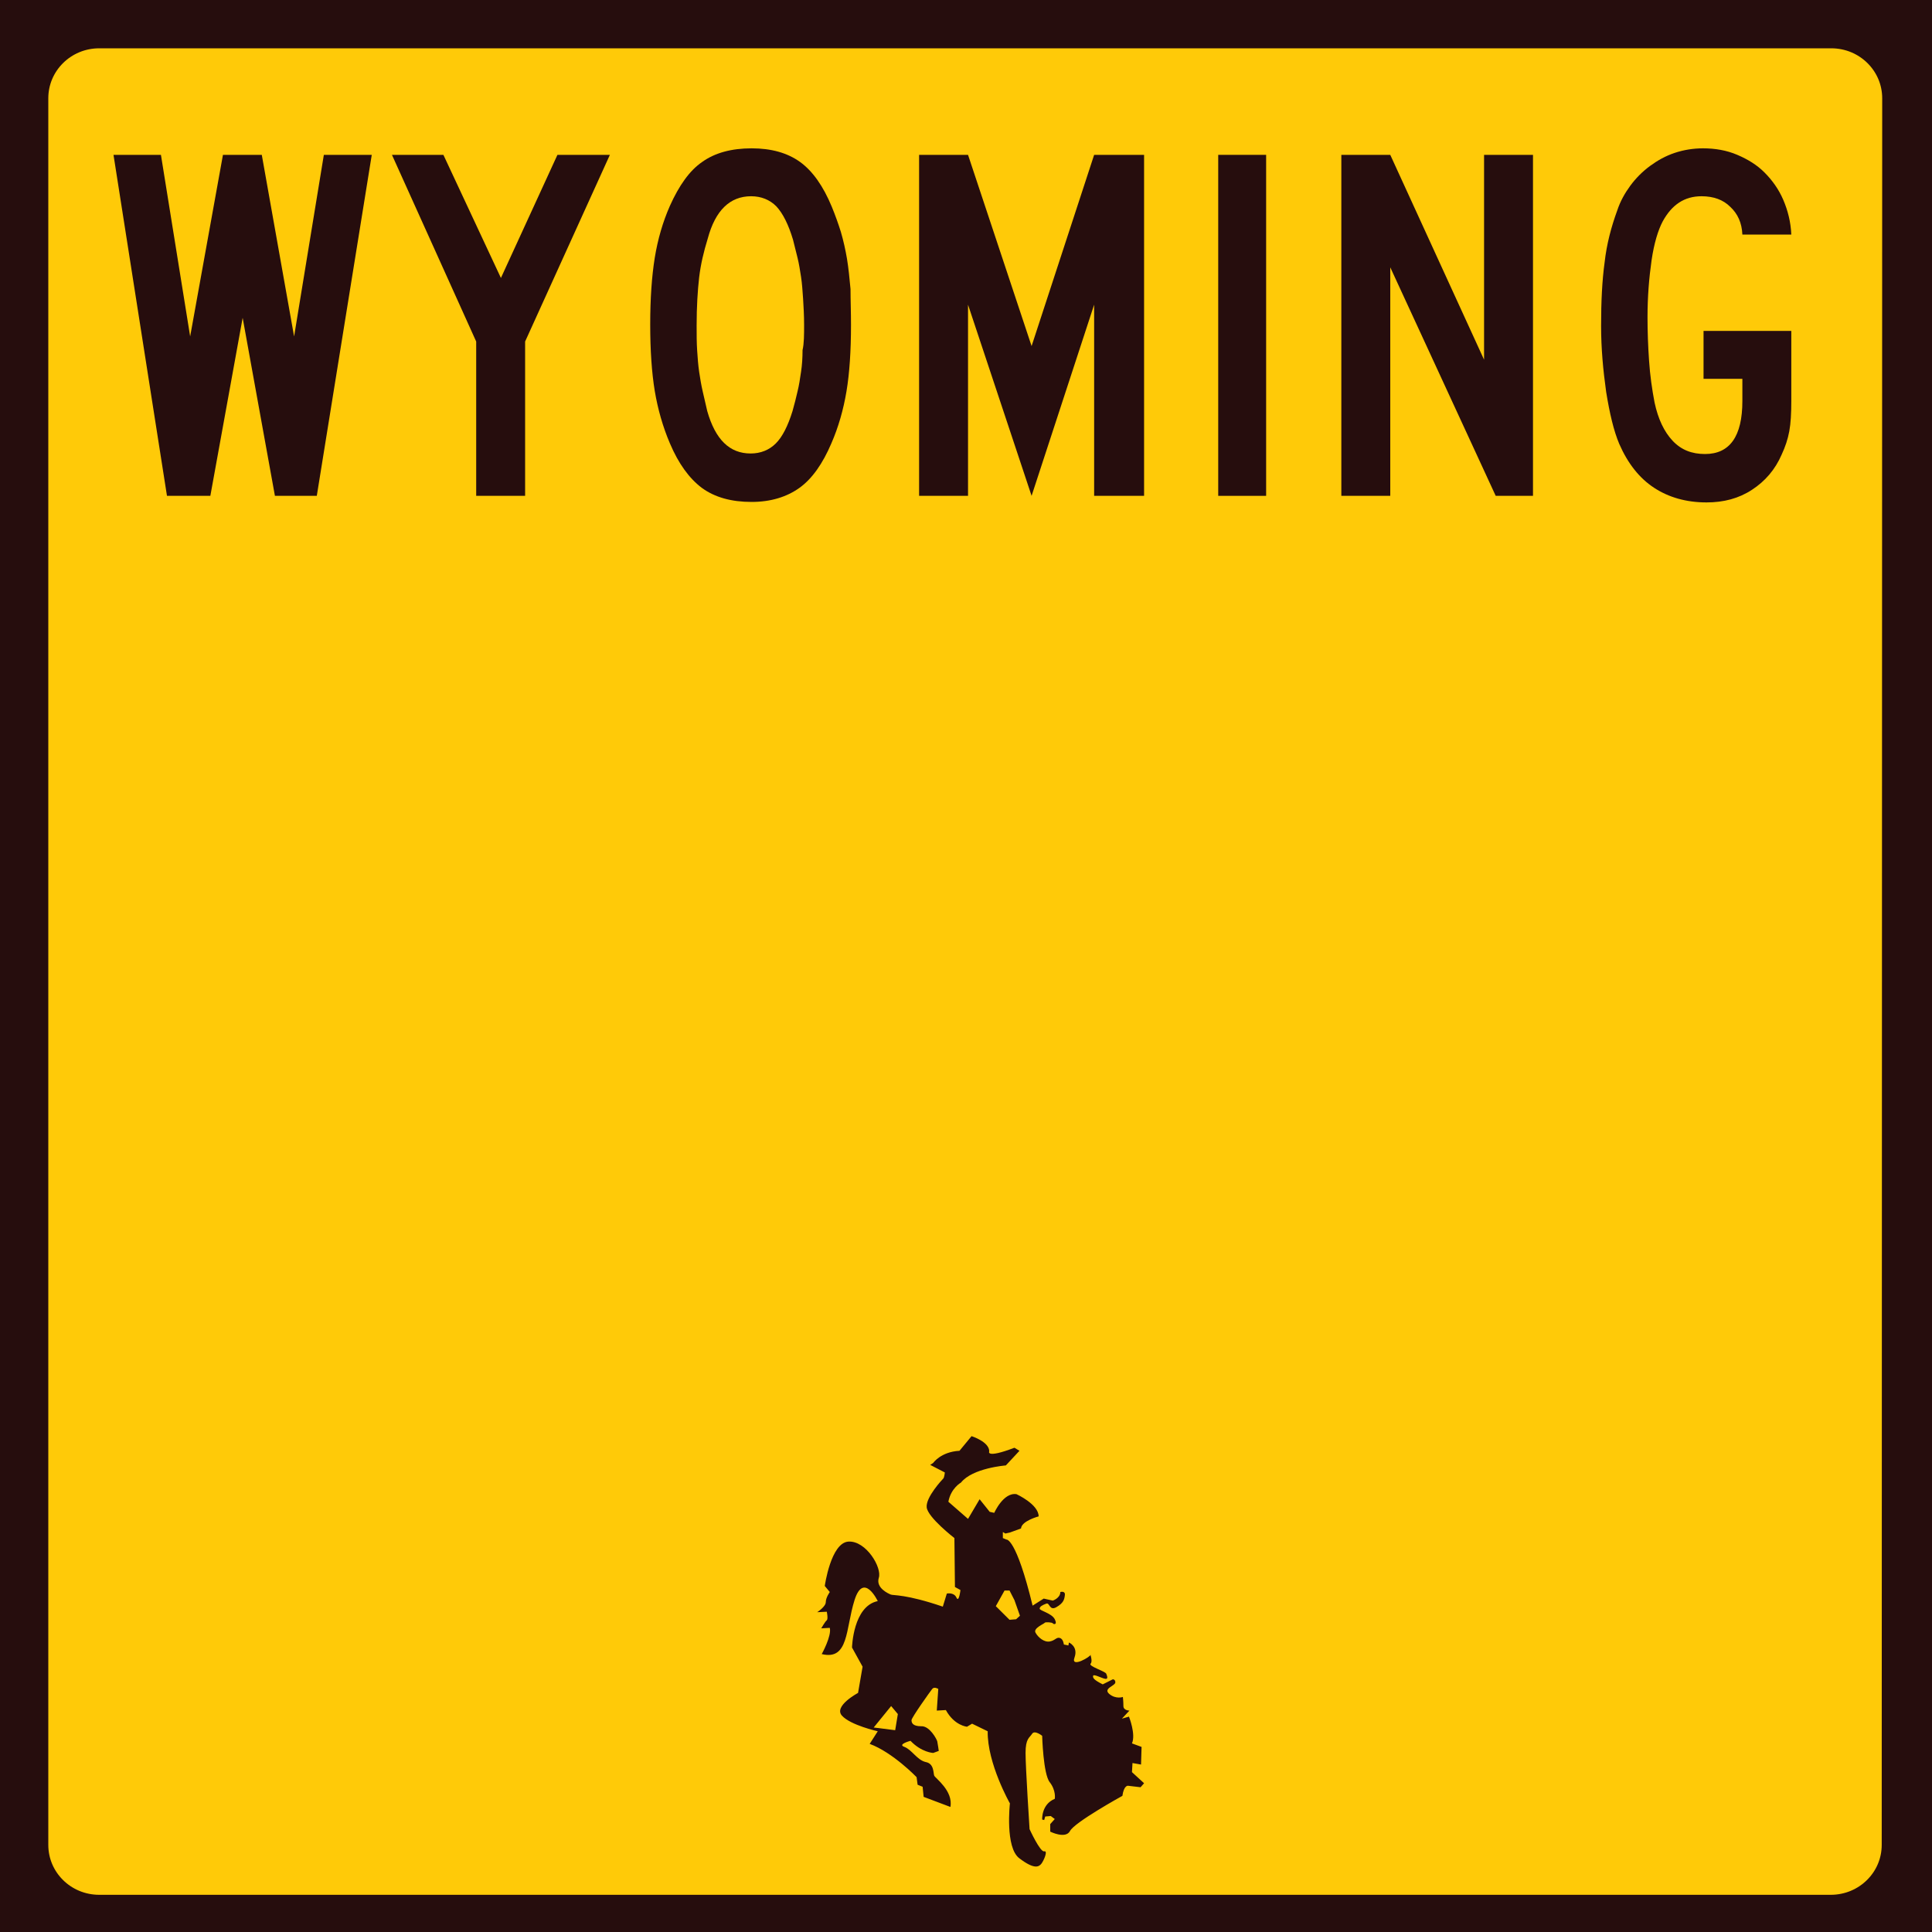
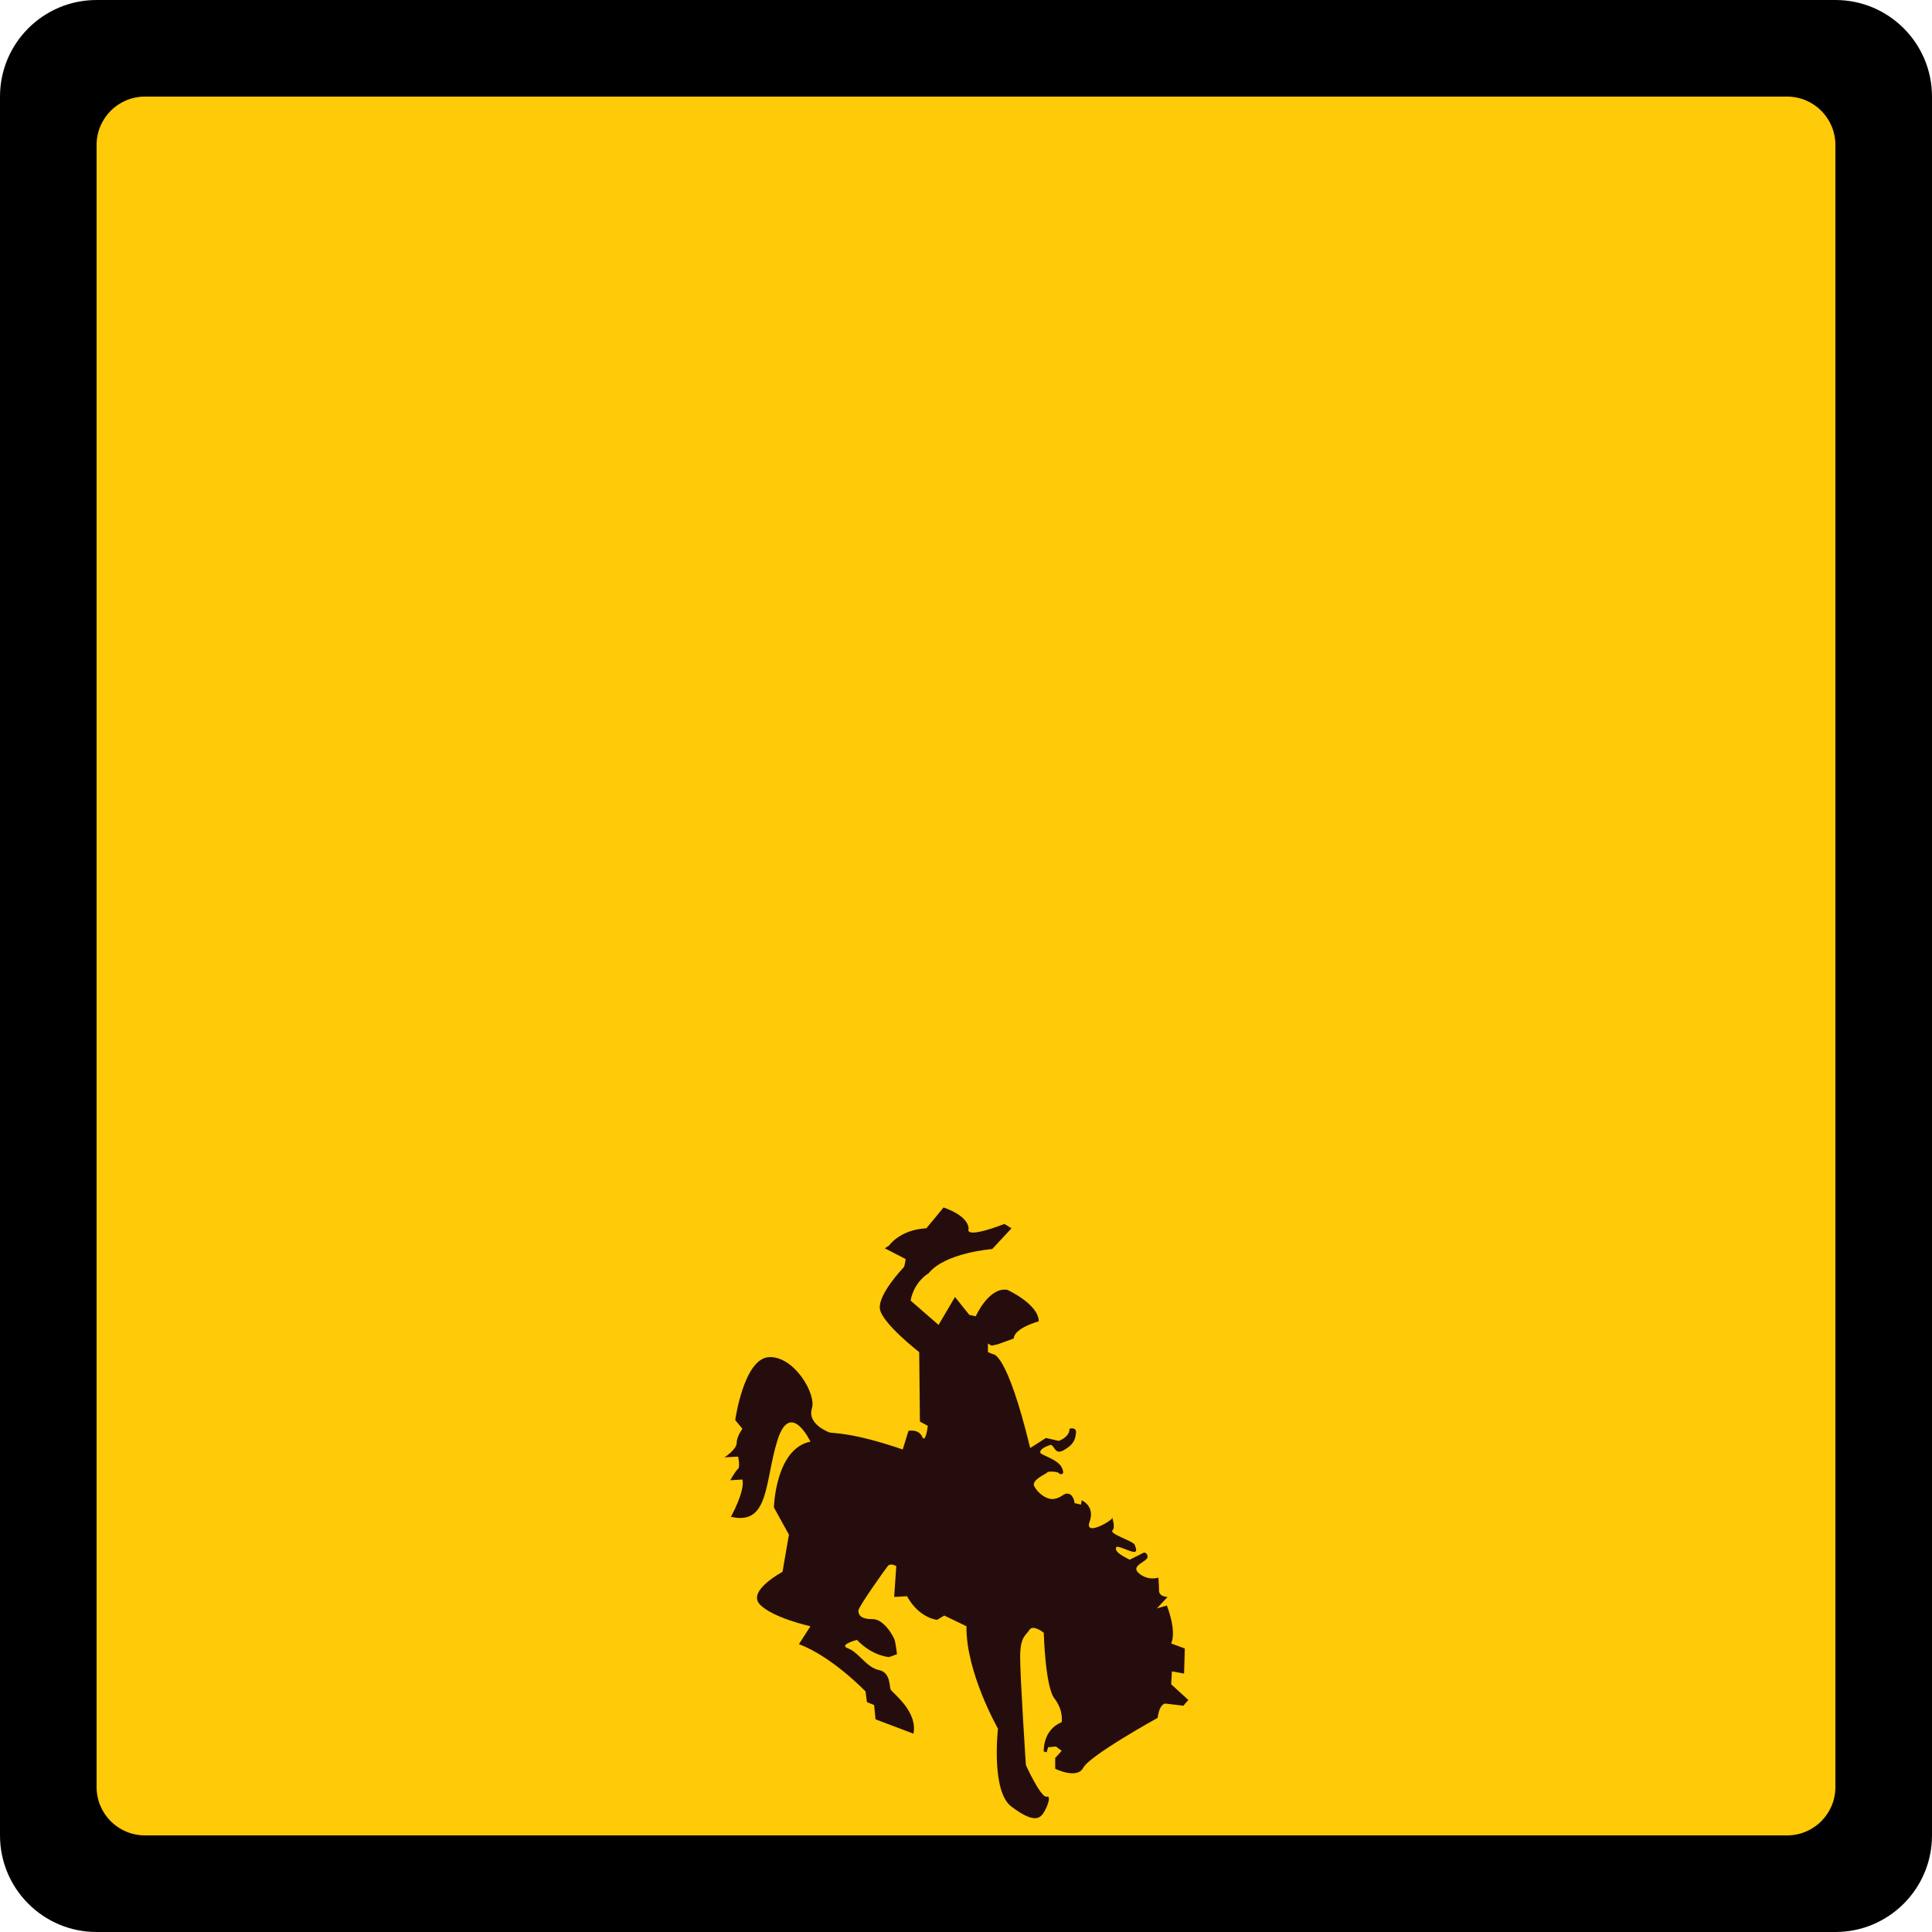
<svg xmlns="http://www.w3.org/2000/svg" width="40px" height="40px" viewBox="0 0 40 40" version="1.1">
  <defs />
  <g id="Icons-{2}" stroke="none" stroke-width="1" fill="none" fill-rule="evenodd">
-     <g id="US-WY-2">
-       <g id="svg2374">
-         <g>
-           <path d="M37.901,40.23 L2.057,40.23 C0.919,40.23 0,39.322 0,38.194 L0,2.037 C0,0.909 0.919,0 2.057,0 L37.912,0 C39.05,0 39.969,0.909 39.969,2.037 L39.959,38.194 C39.959,39.322 39.04,40.23 37.901,40.23 Z" id="path2377" stroke="#260D0D" stroke-width="2" fill="#FFCA08" />
-           <polygon id="polygon2379" fill="#260D0D" points="6.559 10.266 5.692 10.266 5.024 6.58 4.355 10.266 3.457 10.266 2.35 3.206 3.332 3.206 3.937 6.966 4.616 3.206 5.42 3.206 6.089 6.966 6.705 3.206 7.697 3.206" />
-           <polygon id="polygon2381" fill="#260D0D" points="10.872 7.071 10.872 10.266 9.859 10.266 9.859 7.071 8.115 3.206 9.18 3.206 10.371 5.755 11.541 3.206 12.627 3.206" />
-           <path d="M17.619,6.726 C17.619,7.269 17.588,7.729 17.525,8.105 C17.462,8.481 17.358,8.846 17.212,9.18 C17.034,9.598 16.815,9.911 16.554,10.099 C16.293,10.287 15.958,10.392 15.562,10.392 C15.144,10.392 14.799,10.298 14.528,10.099 C14.267,9.901 14.047,9.598 13.87,9.18 C13.723,8.836 13.619,8.47 13.556,8.094 C13.494,7.718 13.462,7.259 13.462,6.716 C13.462,6.183 13.494,5.723 13.556,5.337 C13.619,4.95 13.723,4.595 13.87,4.261 C14.058,3.843 14.277,3.53 14.538,3.353 C14.799,3.165 15.144,3.071 15.562,3.071 C15.969,3.071 16.303,3.165 16.564,3.353 C16.825,3.541 17.045,3.854 17.222,4.282 C17.295,4.46 17.358,4.637 17.41,4.804 C17.462,4.982 17.504,5.17 17.536,5.358 C17.567,5.546 17.588,5.755 17.609,5.984 C17.609,6.214 17.619,6.454 17.619,6.726 L17.619,6.726 Z M16.648,6.726 C16.648,6.528 16.637,6.35 16.627,6.183 C16.616,6.026 16.606,5.87 16.585,5.734 C16.564,5.598 16.543,5.462 16.512,5.337 C16.481,5.212 16.449,5.086 16.418,4.961 C16.324,4.648 16.209,4.418 16.073,4.272 C15.938,4.136 15.76,4.063 15.551,4.063 C15.113,4.063 14.81,4.355 14.653,4.94 C14.569,5.212 14.507,5.473 14.475,5.744 C14.444,6.016 14.423,6.35 14.423,6.736 C14.423,6.924 14.423,7.102 14.434,7.259 C14.444,7.415 14.455,7.561 14.475,7.697 C14.496,7.833 14.517,7.969 14.549,8.105 C14.58,8.24 14.611,8.376 14.643,8.512 C14.81,9.097 15.102,9.389 15.541,9.389 C15.75,9.389 15.927,9.316 16.063,9.18 C16.199,9.045 16.314,8.815 16.408,8.512 C16.449,8.366 16.481,8.24 16.512,8.105 C16.543,7.979 16.564,7.843 16.585,7.697 C16.606,7.561 16.616,7.405 16.616,7.248 C16.648,7.112 16.648,6.924 16.648,6.726 L16.648,6.726 Z" id="path2383" fill="#260D0D" />
-           <polygon id="polygon2385" fill="#260D0D" points="22.653 10.266 22.653 6.308 21.358 10.266 20.042 6.308 20.042 10.266 19.029 10.266 19.029 3.206 20.042 3.206 21.358 7.165 22.653 3.206 23.687 3.206 23.687 10.266" />
-           <rect id="rect2387" fill="#260D0D" x="25.222" y="3.206" width="0.992" height="7.06" />
-           <polygon id="polygon2389" fill="#260D0D" points="30.967 10.266 28.784 5.535 28.784 10.266 27.771 10.266 27.771 3.206 28.784 3.206 30.726 7.447 30.726 3.206 31.739 3.206 31.739 10.266" />
-           <path d="M37.045,8.93 C37.014,9.097 36.961,9.253 36.888,9.41 C36.753,9.723 36.544,9.964 36.272,10.141 C36.001,10.319 35.687,10.402 35.332,10.402 C34.914,10.402 34.549,10.298 34.246,10.099 C33.943,9.901 33.703,9.598 33.525,9.191 C33.41,8.919 33.327,8.564 33.254,8.115 C33.191,7.666 33.149,7.217 33.149,6.747 C33.149,6.246 33.17,5.807 33.222,5.431 C33.264,5.055 33.358,4.7 33.484,4.355 C33.546,4.167 33.64,4 33.755,3.843 C33.87,3.687 34.006,3.551 34.162,3.436 C34.319,3.321 34.486,3.227 34.674,3.165 C34.862,3.102 35.061,3.071 35.259,3.071 C35.51,3.071 35.75,3.112 35.969,3.206 C36.189,3.3 36.377,3.415 36.533,3.572 C36.69,3.729 36.826,3.917 36.92,4.136 C37.014,4.355 37.076,4.595 37.087,4.856 L36.074,4.856 C36.063,4.616 35.98,4.428 35.823,4.282 C35.677,4.136 35.478,4.063 35.228,4.063 C34.873,4.063 34.612,4.24 34.424,4.585 C34.33,4.762 34.246,5.034 34.194,5.389 C34.142,5.755 34.11,6.141 34.11,6.569 C34.11,6.862 34.121,7.165 34.142,7.467 C34.162,7.77 34.204,8.063 34.256,8.334 C34.33,8.679 34.455,8.94 34.632,9.128 C34.81,9.316 35.029,9.4 35.301,9.4 C35.813,9.4 36.074,9.034 36.074,8.303 L36.074,7.843 L35.27,7.843 L35.27,6.851 L37.087,6.851 L37.087,8.303 C37.087,8.554 37.076,8.763 37.045,8.93 L37.045,8.93 Z" id="path2391" fill="#260D0D" />
-           <path d="M19.321,30.288 C19.321,30.288 19.478,30.058 19.865,30.037 L20.115,29.734 C20.115,29.734 20.481,29.849 20.481,30.048 C20.481,30.048 20.397,30.204 21.003,29.974 L21.107,30.037 L20.825,30.34 C20.825,30.34 20.136,30.392 19.896,30.695 C19.896,30.695 19.687,30.81 19.635,31.092 L20.042,31.447 L20.282,31.04 L20.491,31.301 L20.585,31.322 C20.585,31.322 20.773,30.893 21.045,30.935 C21.045,30.935 21.504,31.144 21.504,31.395 C21.504,31.395 21.149,31.489 21.139,31.645 L20.909,31.729 L20.815,31.75 L20.763,31.719 L20.763,31.844 L20.836,31.875 C20.836,31.875 21.034,31.823 21.379,33.243 L21.609,33.097 L21.797,33.139 C21.797,33.139 21.953,33.087 21.953,32.961 C21.953,32.961 22.058,32.93 22.047,33.024 C22.037,33.118 22.016,33.191 21.87,33.275 C21.724,33.358 21.734,33.17 21.661,33.202 C21.577,33.233 21.525,33.264 21.525,33.306 C21.525,33.348 21.776,33.4 21.838,33.525 C21.901,33.651 21.807,33.63 21.797,33.609 C21.786,33.588 21.64,33.578 21.63,33.598 C21.619,33.619 21.379,33.713 21.442,33.807 C21.494,33.901 21.619,34.006 21.734,33.985 C21.849,33.964 21.87,33.891 21.943,33.912 C22.016,33.933 22.026,34.048 22.026,34.048 L22.12,34.068 L22.131,34.006 C22.131,34.006 22.329,34.089 22.246,34.319 C22.162,34.549 22.601,34.288 22.58,34.256 C22.559,34.225 22.632,34.392 22.58,34.444 C22.528,34.497 22.883,34.601 22.904,34.653 C22.925,34.706 22.946,34.768 22.883,34.758 C22.81,34.747 22.643,34.653 22.632,34.695 C22.622,34.737 22.643,34.779 22.831,34.873 L23.04,34.768 C23.04,34.768 23.092,34.768 23.092,34.831 C23.092,34.904 22.831,34.956 22.966,35.071 C23.102,35.186 23.248,35.134 23.248,35.134 C23.248,35.134 23.259,35.228 23.259,35.322 C23.259,35.416 23.384,35.416 23.384,35.416 L23.228,35.583 L23.374,35.541 C23.374,35.541 23.52,35.907 23.436,36.095 L23.635,36.168 L23.624,36.533 L23.447,36.502 L23.436,36.69 L23.687,36.92 L23.614,37.003 L23.353,36.972 C23.353,36.972 23.269,36.961 23.238,37.181 C23.238,37.181 22.235,37.734 22.152,37.912 C22.058,38.079 21.744,37.922 21.744,37.922 L21.744,37.766 L21.838,37.661 L21.755,37.599 L21.64,37.609 L21.619,37.682 L21.577,37.672 C21.577,37.672 21.557,37.358 21.838,37.243 C21.838,37.243 21.87,37.076 21.734,36.899 C21.598,36.732 21.577,35.938 21.577,35.938 C21.577,35.938 21.421,35.813 21.369,35.896 C21.316,35.98 21.233,35.99 21.233,36.293 C21.233,36.596 21.316,37.87 21.316,37.87 C21.316,37.87 21.536,38.351 21.619,38.33 C21.703,38.309 21.609,38.528 21.557,38.591 C21.504,38.653 21.41,38.706 21.107,38.476 C20.805,38.257 20.909,37.337 20.909,37.337 C20.909,37.337 20.439,36.512 20.449,35.844 L20.126,35.687 L20.021,35.75 C20.021,35.75 19.76,35.729 19.583,35.405 L19.395,35.416 L19.426,34.967 C19.426,34.967 19.342,34.914 19.301,34.967 C19.259,35.019 18.872,35.562 18.872,35.614 C18.872,35.666 18.893,35.74 19.071,35.74 C19.248,35.729 19.395,36.011 19.405,36.053 C19.415,36.095 19.436,36.251 19.436,36.251 L19.321,36.293 C19.321,36.293 19.081,36.283 18.851,36.042 C18.851,36.042 18.57,36.115 18.726,36.168 C18.883,36.23 18.987,36.439 19.165,36.481 C19.342,36.512 19.321,36.711 19.342,36.763 C19.363,36.815 19.739,37.076 19.677,37.411 L19.123,37.202 L19.102,36.993 L18.998,36.951 L18.977,36.794 C18.977,36.794 18.486,36.283 18.006,36.105 L18.173,35.844 C18.173,35.844 17.609,35.719 17.431,35.52 C17.254,35.322 17.765,35.05 17.765,35.05 L17.859,34.507 L17.64,34.11 C17.64,34.11 17.661,33.254 18.173,33.149 C18.173,33.149 17.88,32.533 17.692,33.129 C17.504,33.724 17.577,34.382 17.013,34.246 C17.013,34.246 17.222,33.87 17.18,33.703 L17.003,33.713 C17.003,33.713 17.086,33.567 17.118,33.546 C17.149,33.515 17.118,33.369 17.118,33.369 L16.919,33.379 C16.919,33.379 17.097,33.264 17.097,33.17 C17.097,33.076 17.18,32.961 17.18,32.961 L17.076,32.836 C17.076,32.836 17.201,31.938 17.567,31.917 C17.932,31.896 18.267,32.46 18.194,32.669 C18.131,32.878 18.392,32.993 18.444,33.014 C18.496,33.035 18.757,33.003 19.52,33.264 L19.603,32.993 C19.603,32.993 19.75,32.961 19.802,33.076 C19.854,33.191 19.885,32.92 19.885,32.92 L19.771,32.857 L19.76,31.844 C19.76,31.844 19.207,31.416 19.186,31.207 C19.165,30.998 19.509,30.632 19.53,30.611 C19.551,30.591 19.562,30.486 19.562,30.486 L19.259,30.329 L19.321,30.288 L19.321,30.288 Z" id="path2393" fill="#260D0D" />
-           <polygon id="polygon2395" fill="#FFCA08" points="20.798 32.93 20.617 33.254 20.901 33.536 21.037 33.525 21.117 33.452 21.003 33.129 20.901 32.93" />
-           <polygon id="polygon2397" fill="#FFCA08" points="18.45 35.322 18.089 35.766 18.534 35.822 18.589 35.488" />
+     <g id="US-WY-2" transform="translate(0, -10)">
+       <g>
+         <rect id="Rectangle-31" x="0" y="0" width="40" height="50" />
+         <g id="Group" transform="translate(0, 10)">
+           <rect id="Rectangle-29" fill="#000000" x="0" y="0" width="40" height="40" rx="2" />
+           <rect id="Rectangle-29" fill="#FFCA08" x="2" y="2" width="36" height="36" rx="1" />
+           <path d="M18.409,25.786 C18.409,25.786 18.631,25.459 19.18,25.43 L19.535,25 C19.535,25 20.054,25.163 20.054,25.445 C20.054,25.445 19.935,25.667 20.795,25.341 L20.943,25.43 L20.543,25.86 C20.543,25.86 19.565,25.934 19.224,26.364 C19.224,26.364 18.928,26.527 18.853,26.927 L19.432,27.431 L19.772,26.853 L20.069,27.223 L20.202,27.253 C20.202,27.253 20.469,26.645 20.854,26.704 C20.854,26.704 21.506,27.001 21.506,27.357 C21.506,27.357 21.003,27.49 20.988,27.712 L20.662,27.831 L20.528,27.86 L20.454,27.816 L20.454,27.994 L20.558,28.038 C20.558,28.038 20.84,27.964 21.329,29.98 L21.655,29.772 L21.921,29.832 C21.921,29.832 22.144,29.758 22.144,29.58 C22.144,29.58 22.292,29.535 22.277,29.669 C22.262,29.802 22.233,29.906 22.025,30.024 C21.818,30.143 21.833,29.876 21.729,29.921 C21.61,29.965 21.536,30.01 21.536,30.069 C21.536,30.128 21.892,30.202 21.981,30.38 C22.07,30.558 21.936,30.528 21.921,30.499 C21.907,30.469 21.699,30.454 21.684,30.484 C21.67,30.513 21.329,30.647 21.418,30.78 C21.492,30.914 21.67,31.062 21.833,31.032 C21.996,31.003 22.025,30.899 22.129,30.928 C22.233,30.958 22.248,31.121 22.248,31.121 L22.381,31.151 L22.396,31.062 C22.396,31.062 22.677,31.18 22.559,31.506 C22.44,31.833 23.063,31.462 23.033,31.418 C23.003,31.373 23.107,31.61 23.033,31.684 C22.959,31.758 23.463,31.907 23.492,31.981 C23.522,32.055 23.552,32.144 23.463,32.129 C23.359,32.114 23.122,31.981 23.107,32.04 C23.092,32.099 23.122,32.159 23.389,32.292 L23.685,32.144 C23.685,32.144 23.759,32.144 23.759,32.233 C23.759,32.336 23.389,32.411 23.581,32.574 C23.774,32.737 23.982,32.663 23.982,32.663 C23.982,32.663 23.996,32.796 23.996,32.929 C23.996,33.063 24.174,33.063 24.174,33.063 L23.952,33.3 L24.159,33.241 C24.159,33.241 24.367,33.759 24.248,34.026 L24.53,34.13 L24.515,34.649 L24.263,34.604 L24.248,34.871 L24.604,35.197 L24.5,35.315 L24.13,35.271 C24.13,35.271 24.011,35.256 23.967,35.567 C23.967,35.567 22.544,36.353 22.425,36.605 C22.292,36.842 21.847,36.62 21.847,36.62 L21.847,36.397 L21.981,36.249 L21.862,36.16 L21.699,36.175 L21.67,36.279 L21.61,36.264 C21.61,36.264 21.581,35.819 21.981,35.656 C21.981,35.656 22.025,35.419 21.833,35.167 C21.64,34.93 21.61,33.804 21.61,33.804 C21.61,33.804 21.388,33.626 21.314,33.744 C21.24,33.863 21.121,33.878 21.121,34.308 C21.121,34.737 21.24,36.546 21.24,36.546 C21.24,36.546 21.551,37.227 21.67,37.198 C21.788,37.168 21.655,37.479 21.581,37.568 C21.506,37.657 21.373,37.731 20.943,37.405 C20.513,37.094 20.662,35.79 20.662,35.79 C20.662,35.79 19.995,34.619 20.01,33.67 L19.55,33.448 L19.402,33.537 C19.402,33.537 19.031,33.507 18.779,33.048 L18.513,33.063 L18.557,32.425 C18.557,32.425 18.438,32.351 18.379,32.425 C18.32,32.499 17.772,33.27 17.772,33.344 C17.772,33.418 17.801,33.522 18.053,33.522 C18.305,33.507 18.513,33.907 18.527,33.967 C18.542,34.026 18.572,34.248 18.572,34.248 L18.409,34.308 C18.409,34.308 18.068,34.293 17.742,33.952 C17.742,33.952 17.342,34.056 17.564,34.13 C17.786,34.219 17.935,34.515 18.187,34.574 C18.438,34.619 18.409,34.901 18.438,34.975 C18.468,35.049 19.002,35.419 18.913,35.894 L18.127,35.597 L18.098,35.301 L17.949,35.241 L17.92,35.019 C17.92,35.019 17.223,34.293 16.541,34.041 L16.779,33.67 C16.779,33.67 15.978,33.492 15.726,33.211 C15.474,32.929 16.201,32.544 16.201,32.544 L16.334,31.773 L16.023,31.21 C16.023,31.21 16.052,29.995 16.779,29.847 C16.779,29.847 16.364,28.972 16.097,29.817 C15.83,30.662 15.934,31.595 15.133,31.403 C15.133,31.403 15.43,30.869 15.371,30.632 L15.119,30.647 C15.119,30.647 15.237,30.439 15.282,30.41 C15.326,30.365 15.282,30.158 15.282,30.158 L15,30.173 C15,30.173 15.252,30.01 15.252,29.876 C15.252,29.743 15.371,29.58 15.371,29.58 L15.222,29.402 C15.222,29.402 15.4,28.127 15.919,28.098 C16.438,28.068 16.912,28.868 16.808,29.165 C16.719,29.461 17.09,29.624 17.164,29.654 C17.238,29.683 17.609,29.639 18.69,30.01 L18.809,29.624 C18.809,29.624 19.017,29.58 19.091,29.743 C19.165,29.906 19.209,29.52 19.209,29.52 L19.046,29.432 L19.031,27.994 C19.031,27.994 18.246,27.386 18.216,27.09 C18.187,26.793 18.676,26.275 18.705,26.245 C18.735,26.215 18.75,26.067 18.75,26.067 L18.32,25.845 L18.409,25.786 L18.409,25.786 Z" id="path2393" fill="#260D0D" />
        </g>
      </g>
    </g>
  </g>
</svg>
